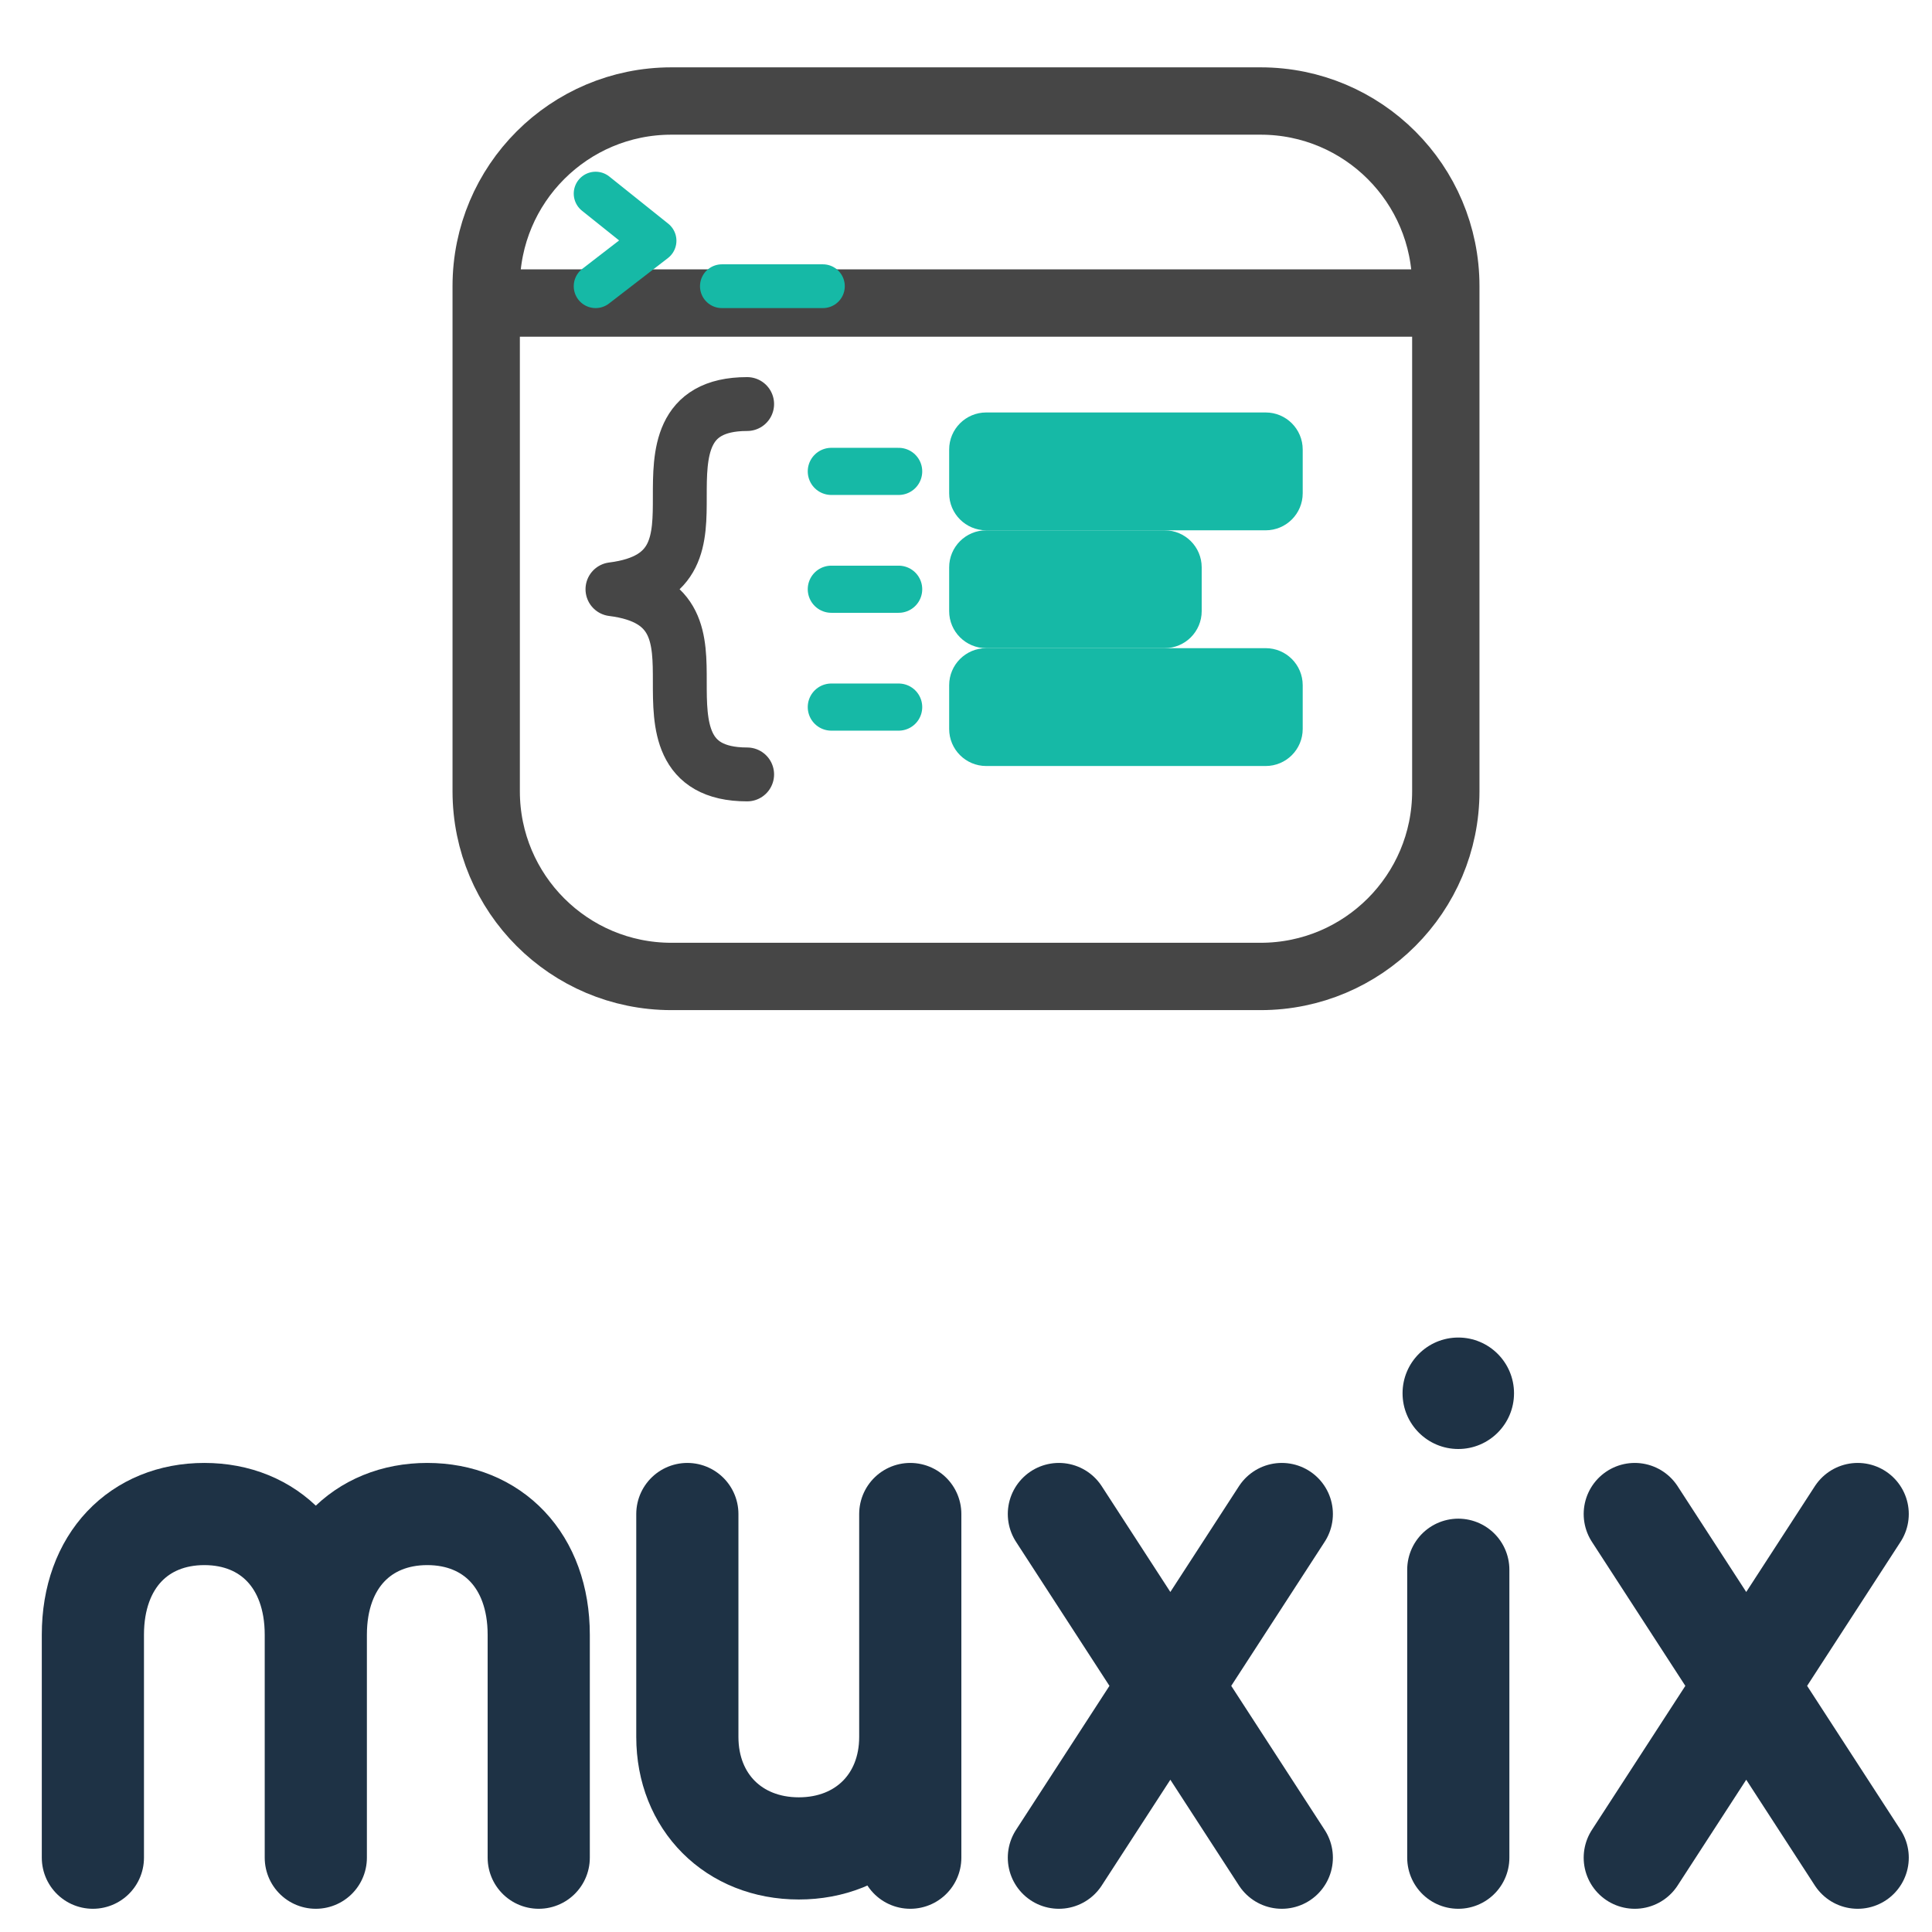
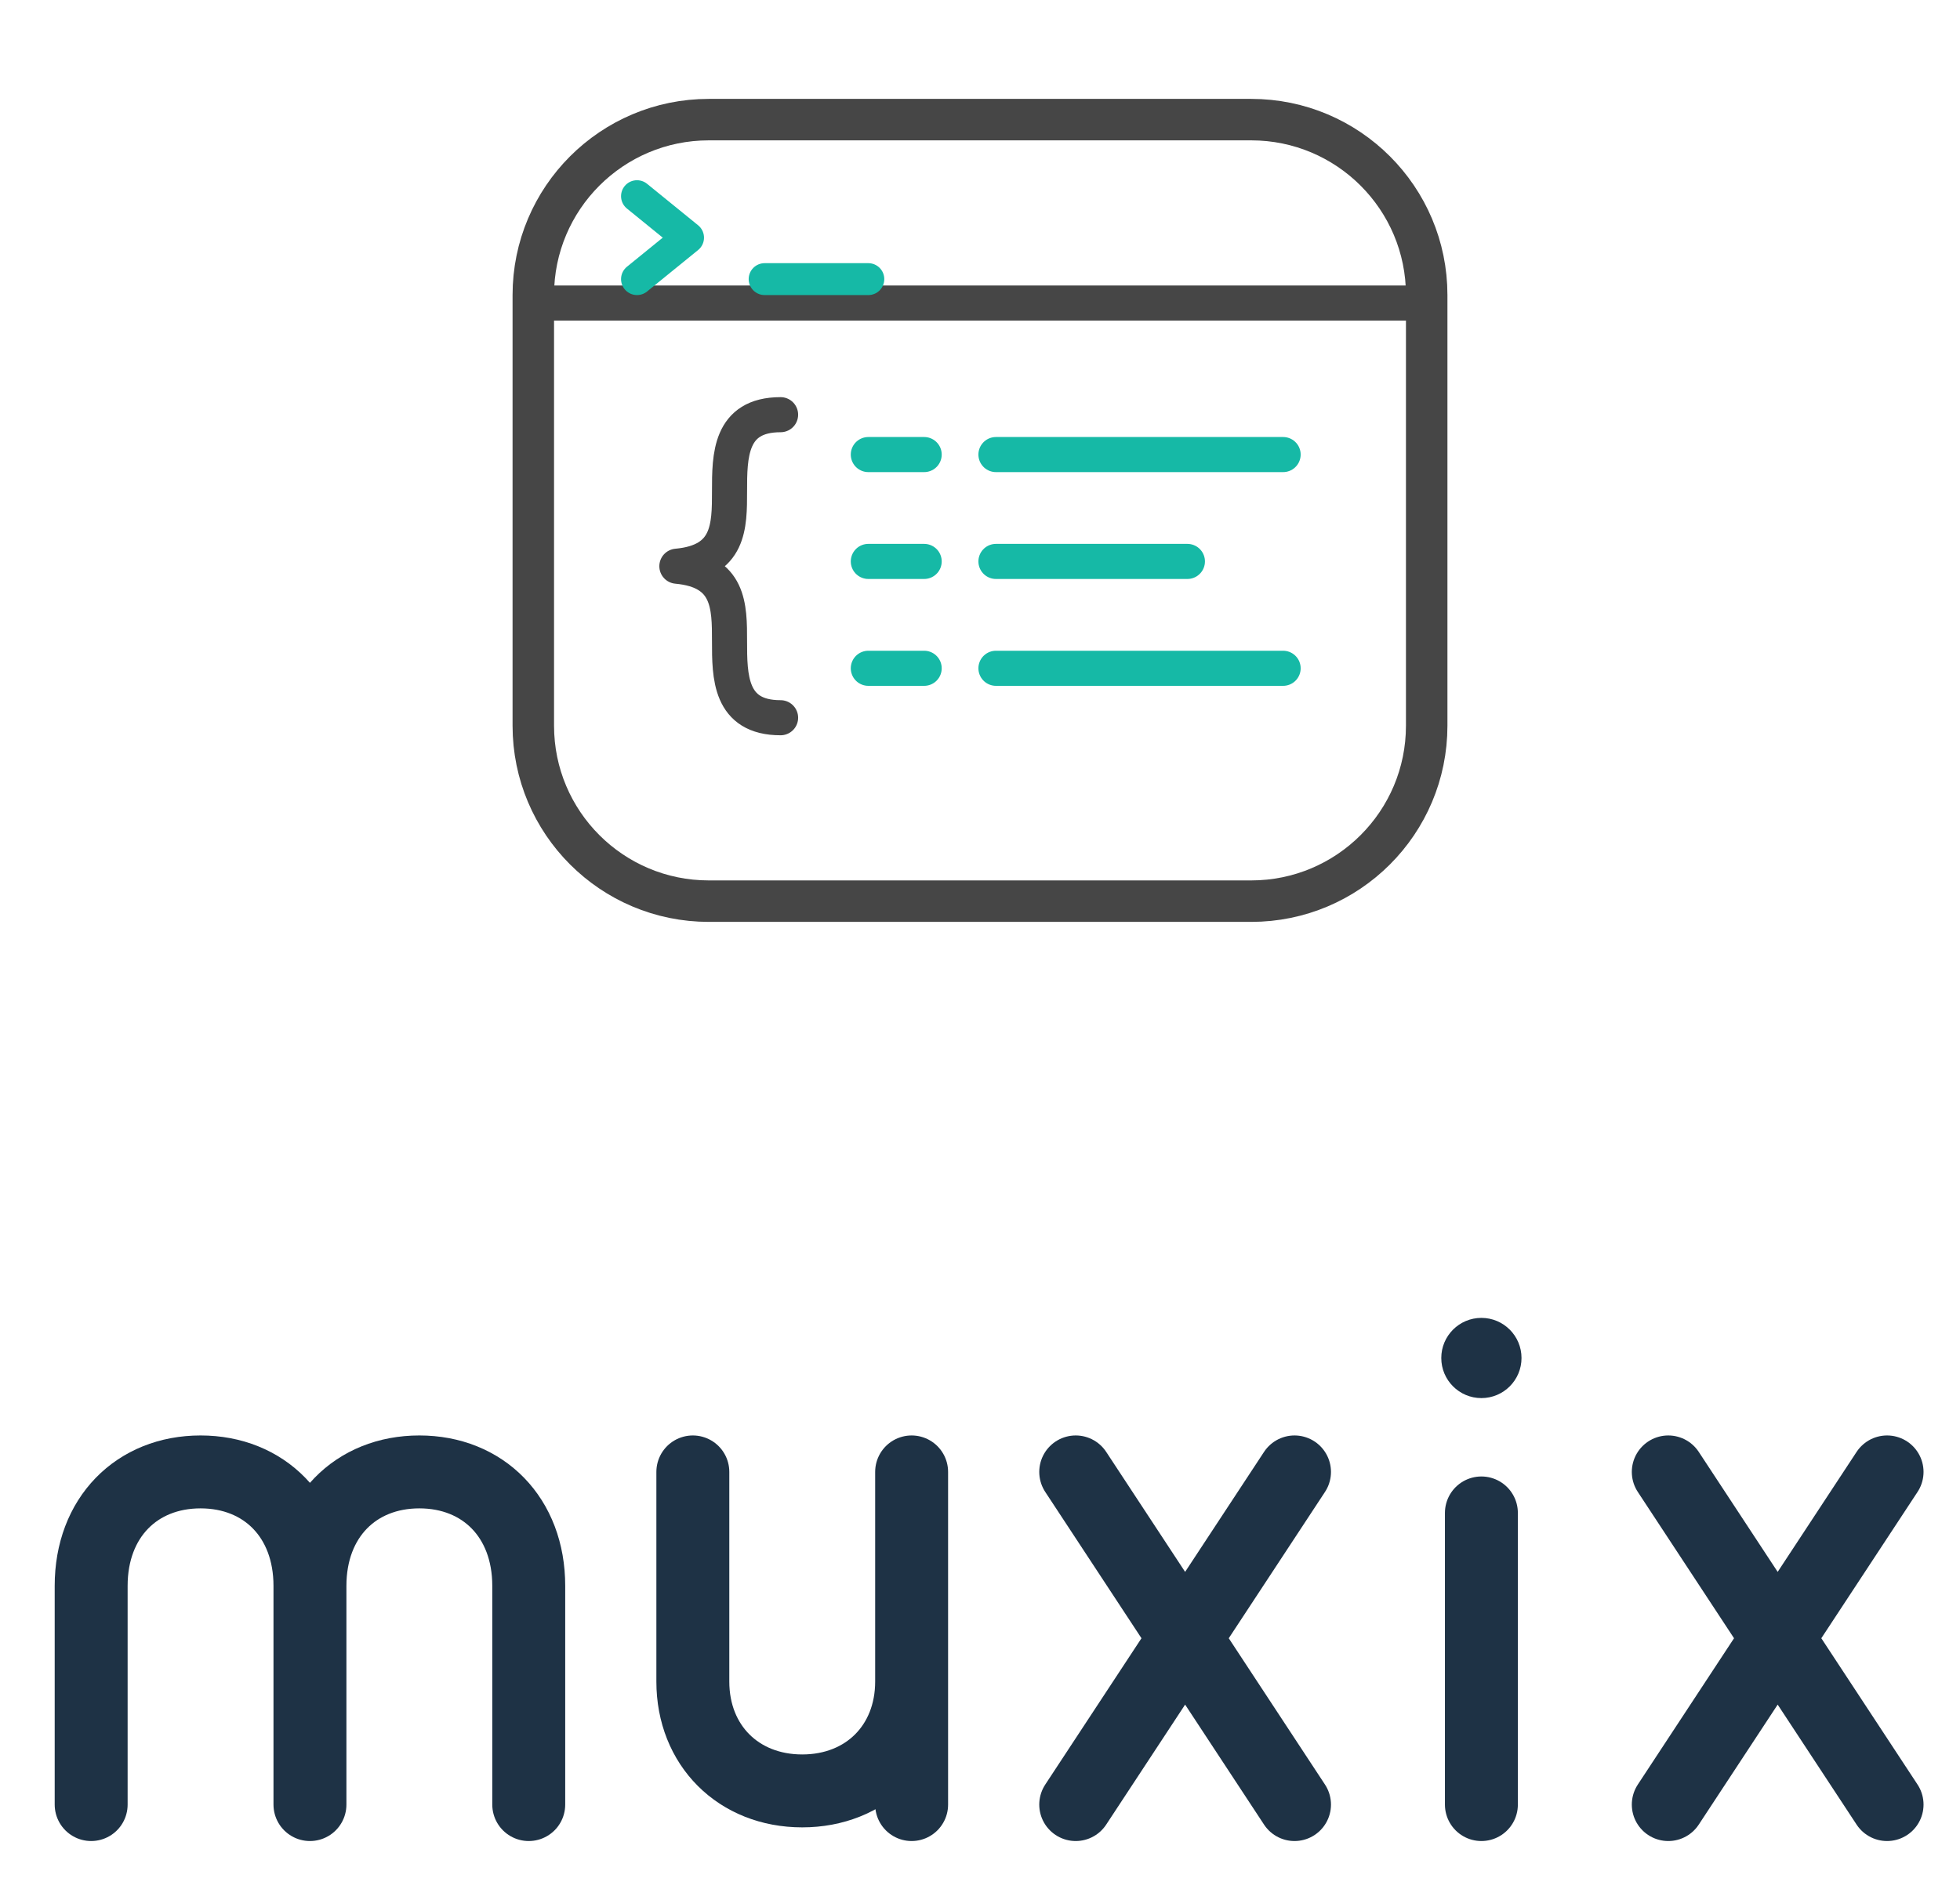
- <svg xmlns="http://www.w3.org/2000/svg" viewBox="-8 0 208 208" fill="none">
-   <g transform="translate(38.0 0) scale(1.8125)">
-     <rect x="3.5" y="6" width="57" height="52" rx="11" stroke="#464646" stroke-width="4" />
-     <path d="M3.5 18h57" stroke="#464646" stroke-width="4" />
-     <path d="M10 11.5l3.5 2.8L10 17" stroke="#16b9a6" stroke-width="2.6" stroke-linecap="round" stroke-linejoin="round" />
-     <path d="M17.5 17h6" stroke="#16b9a6" stroke-width="2.6" stroke-linecap="round" />
-     <path d="M19 24c-4 0-4 3-4 5.5s0 5-4 5.5c4 .5 4 3 4 5.5s0 5.5 4 5.5" stroke="#464646" stroke-width="3.2" stroke-linecap="round" stroke-linejoin="round" />
-     <g stroke="#16b9a6" stroke-width="2.8" stroke-linecap="round">
-       <path d="M24 28h4M24 35h4M24 42h4" />
-     </g>
-     <g fill="#16b9a6">
-       <rect x="31" y="24.5" width="21" height="7" rx="2.2" />
-       <rect x="31" y="31.5" width="15" height="7" rx="2.2" />
-       <rect x="31" y="38.5" width="21" height="7" rx="2.2" />
+ <svg xmlns="http://www.w3.org/2000/svg" viewBox="-8 0 215 206" fill="none">
+   <g transform="translate(43.5 0) scale(1.75)">
+     <rect x="4" y="7.5" width="56" height="49" rx="11" stroke="#464646" stroke-width="2.6" />
+     <path d="M4 19h56" stroke="#464646" stroke-width="2.2" />
+     <path d="M10.5 12.3l3.2 2.6-3.2 2.6" stroke="#16b9a6" stroke-width="2" stroke-linecap="round" stroke-linejoin="round" />
+     <path d="M18.5 17.5h6.5" stroke="#16b9a6" stroke-width="2" stroke-linecap="round" />
+     <path d="M19.5 26c-3.2 0-3.2 2.6-3.2 4.8s0 4.4-3.3 4.7c3.3.3 3.3 2.5 3.3 4.7s0 4.8 3.2 4.8" stroke="#464646" stroke-width="2.2" stroke-linecap="round" stroke-linejoin="round" />
+     <g stroke="#16b9a6" stroke-width="2.2" stroke-linecap="round">
+       <path d="M25 28.5h3.5M25 35.2h3.5M25 41.9h3.5" />
+       <path d="M33 28.5h18M33 35.2h12M33 41.9h18" />
    </g>
  </g>
-   <g transform="translate(0 140)">
-     <g stroke="#1e3245" stroke-width="11" stroke-linecap="round" stroke-linejoin="round" fill="none">
+   <g transform="translate(0 138)">
+     <g stroke="#1e3245" stroke-width="8" stroke-linecap="round" stroke-linejoin="round" fill="none">
      <g transform="translate(0 0)">
-         <path d="M2 60V36c0-8 5-13 12-13s12 5 12 13v24M26 36c0-8 5-13 12-13s12 5 12 13v24" />
+         <path d="M2 60V36c0-7.5 5-12.5 12-12.5s12 5 12 12.5v24M26 36c0-7.5 5-12.5 12-12.5s12 5 12 12.5v24" />
      </g>
-       <g transform="translate(66 0)">
-         <path d="M0 23v24c0 7 5 12 12 12s12-5 12-12V23v37" />
+       <g transform="translate(68 0)">
+         <path d="M0 23.5v23c0 7 5 12 12 12s12-5 12-12v-23v36.5" />
      </g>
-       <g transform="translate(106 0)">
-         <path d="M0 23 24 60M24 23 0 60" />
+       <g transform="translate(110 0)">
+         <path d="M0 23.5 24 60M24 23.5 0 60" />
      </g>
-       <g transform="translate(146 0)">
-         <circle cx="3" cy="10" r="6" stroke="none" fill="#1e3245" />
-         <path d="M3 29v31" />
+       <g transform="translate(152 0)">
+         <circle cx="2.5" cy="11" r="4.4" stroke="none" fill="#1e3245" />
+         <path d="M2.5 28v32" />
      </g>
-       <g transform="translate(168 0)">
-         <path d="M0 23 24 60M24 23 0 60" />
+       <g transform="translate(175 0)">
+         <path d="M0 23.5 24 60M24 23.5 0 60" />
      </g>
    </g>
  </g>
</svg>
